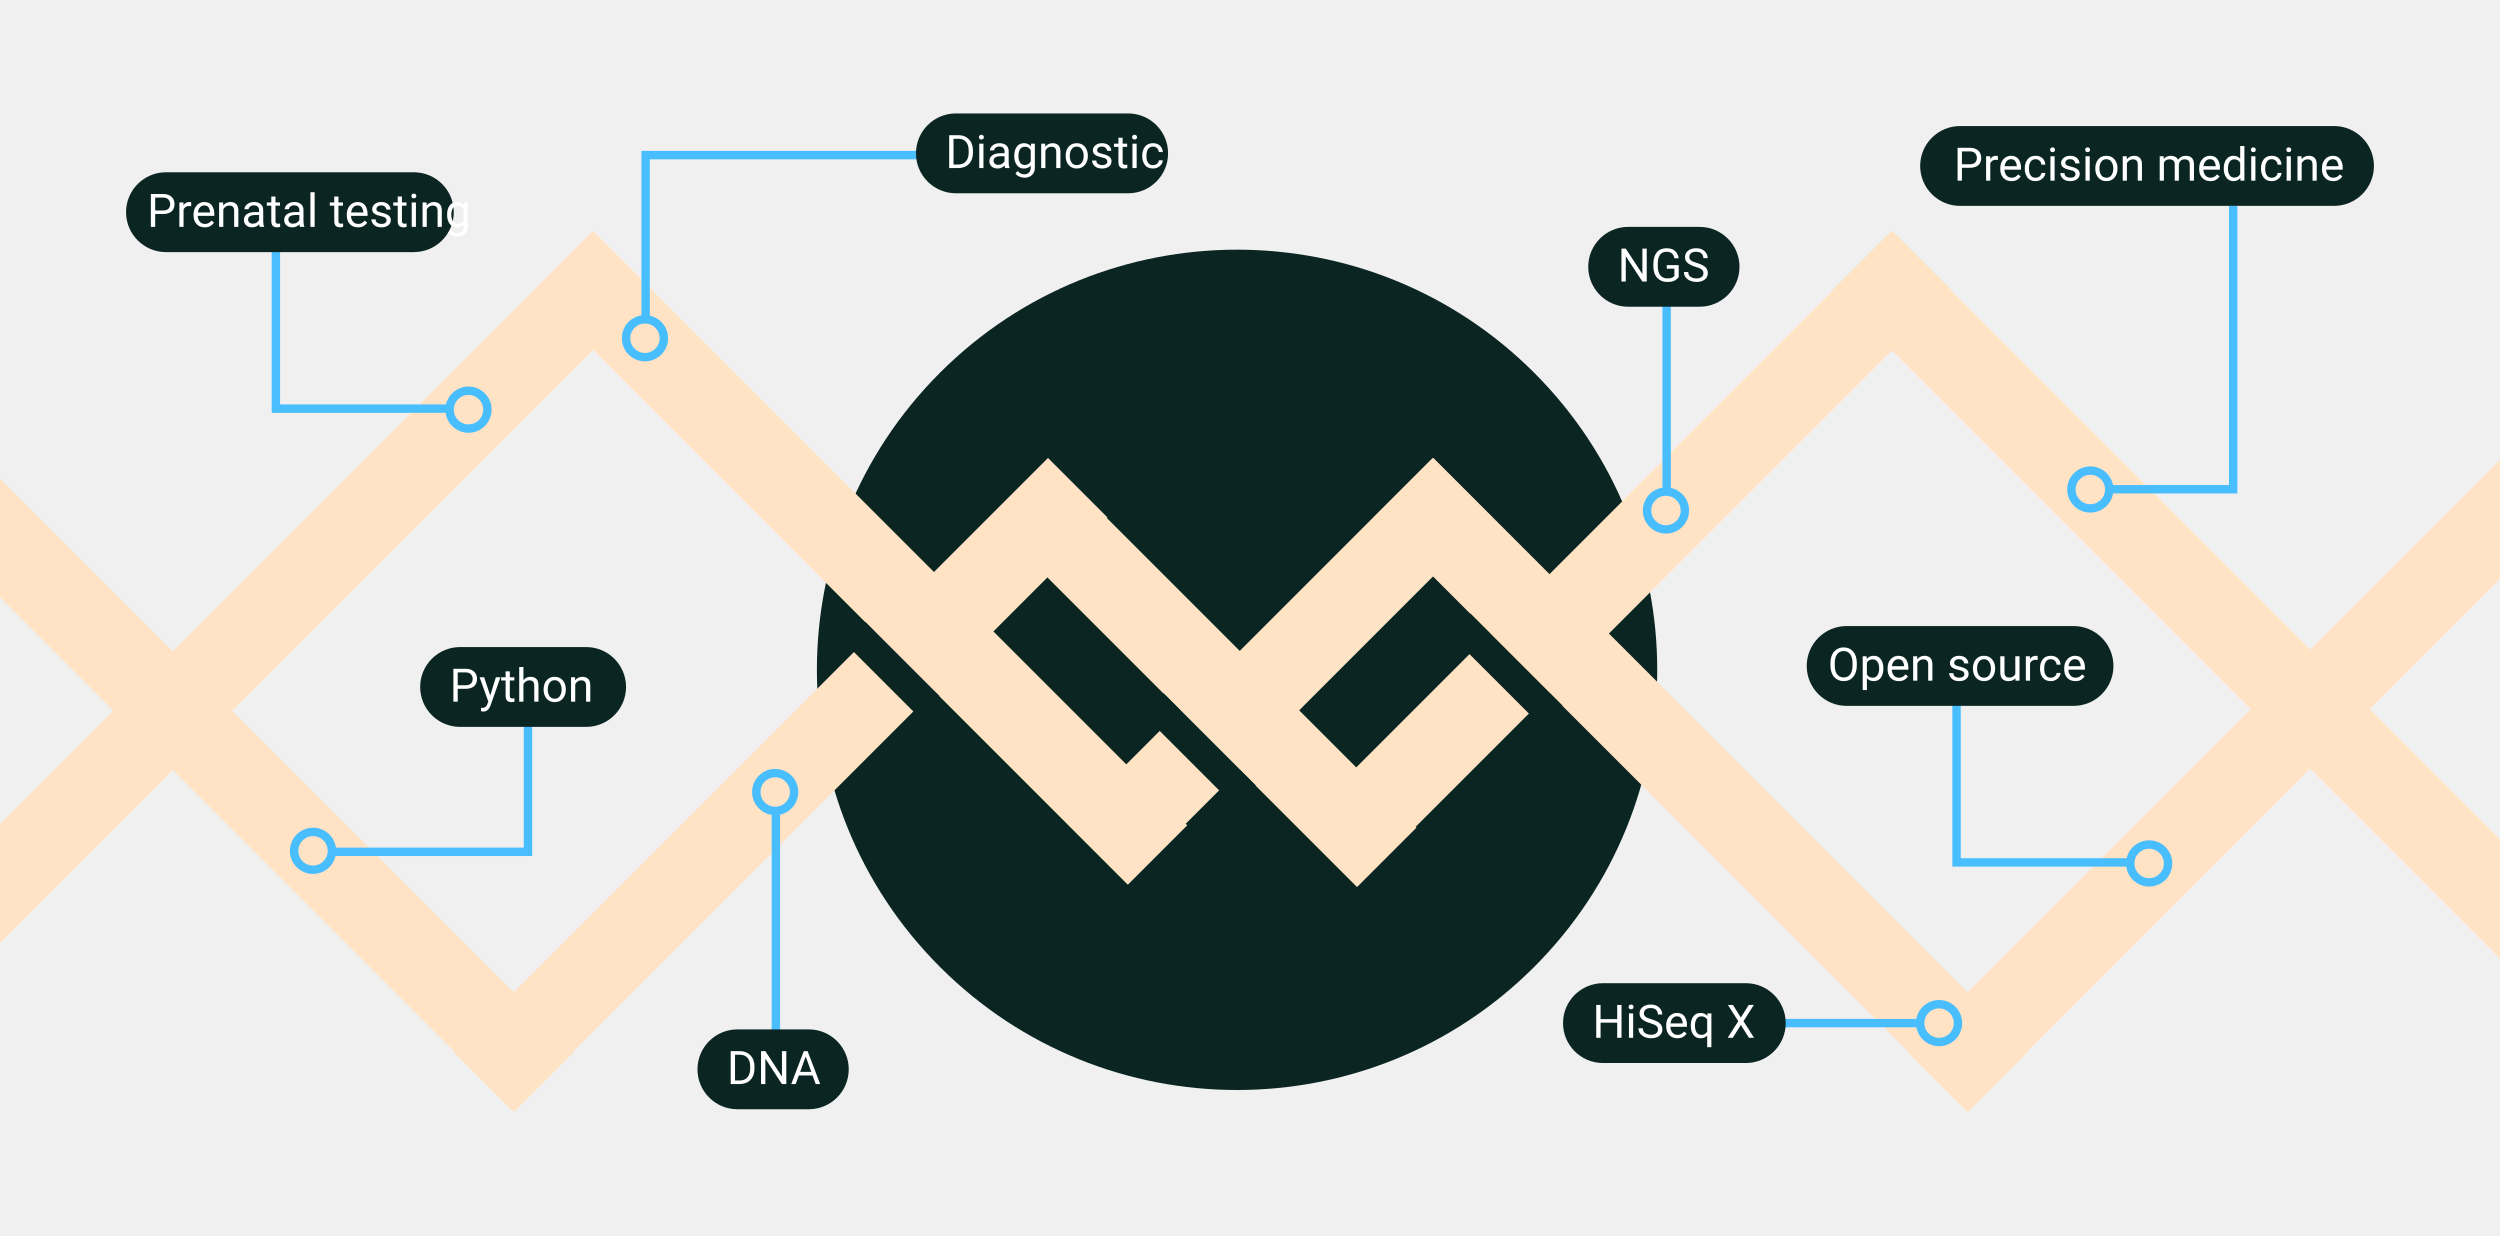
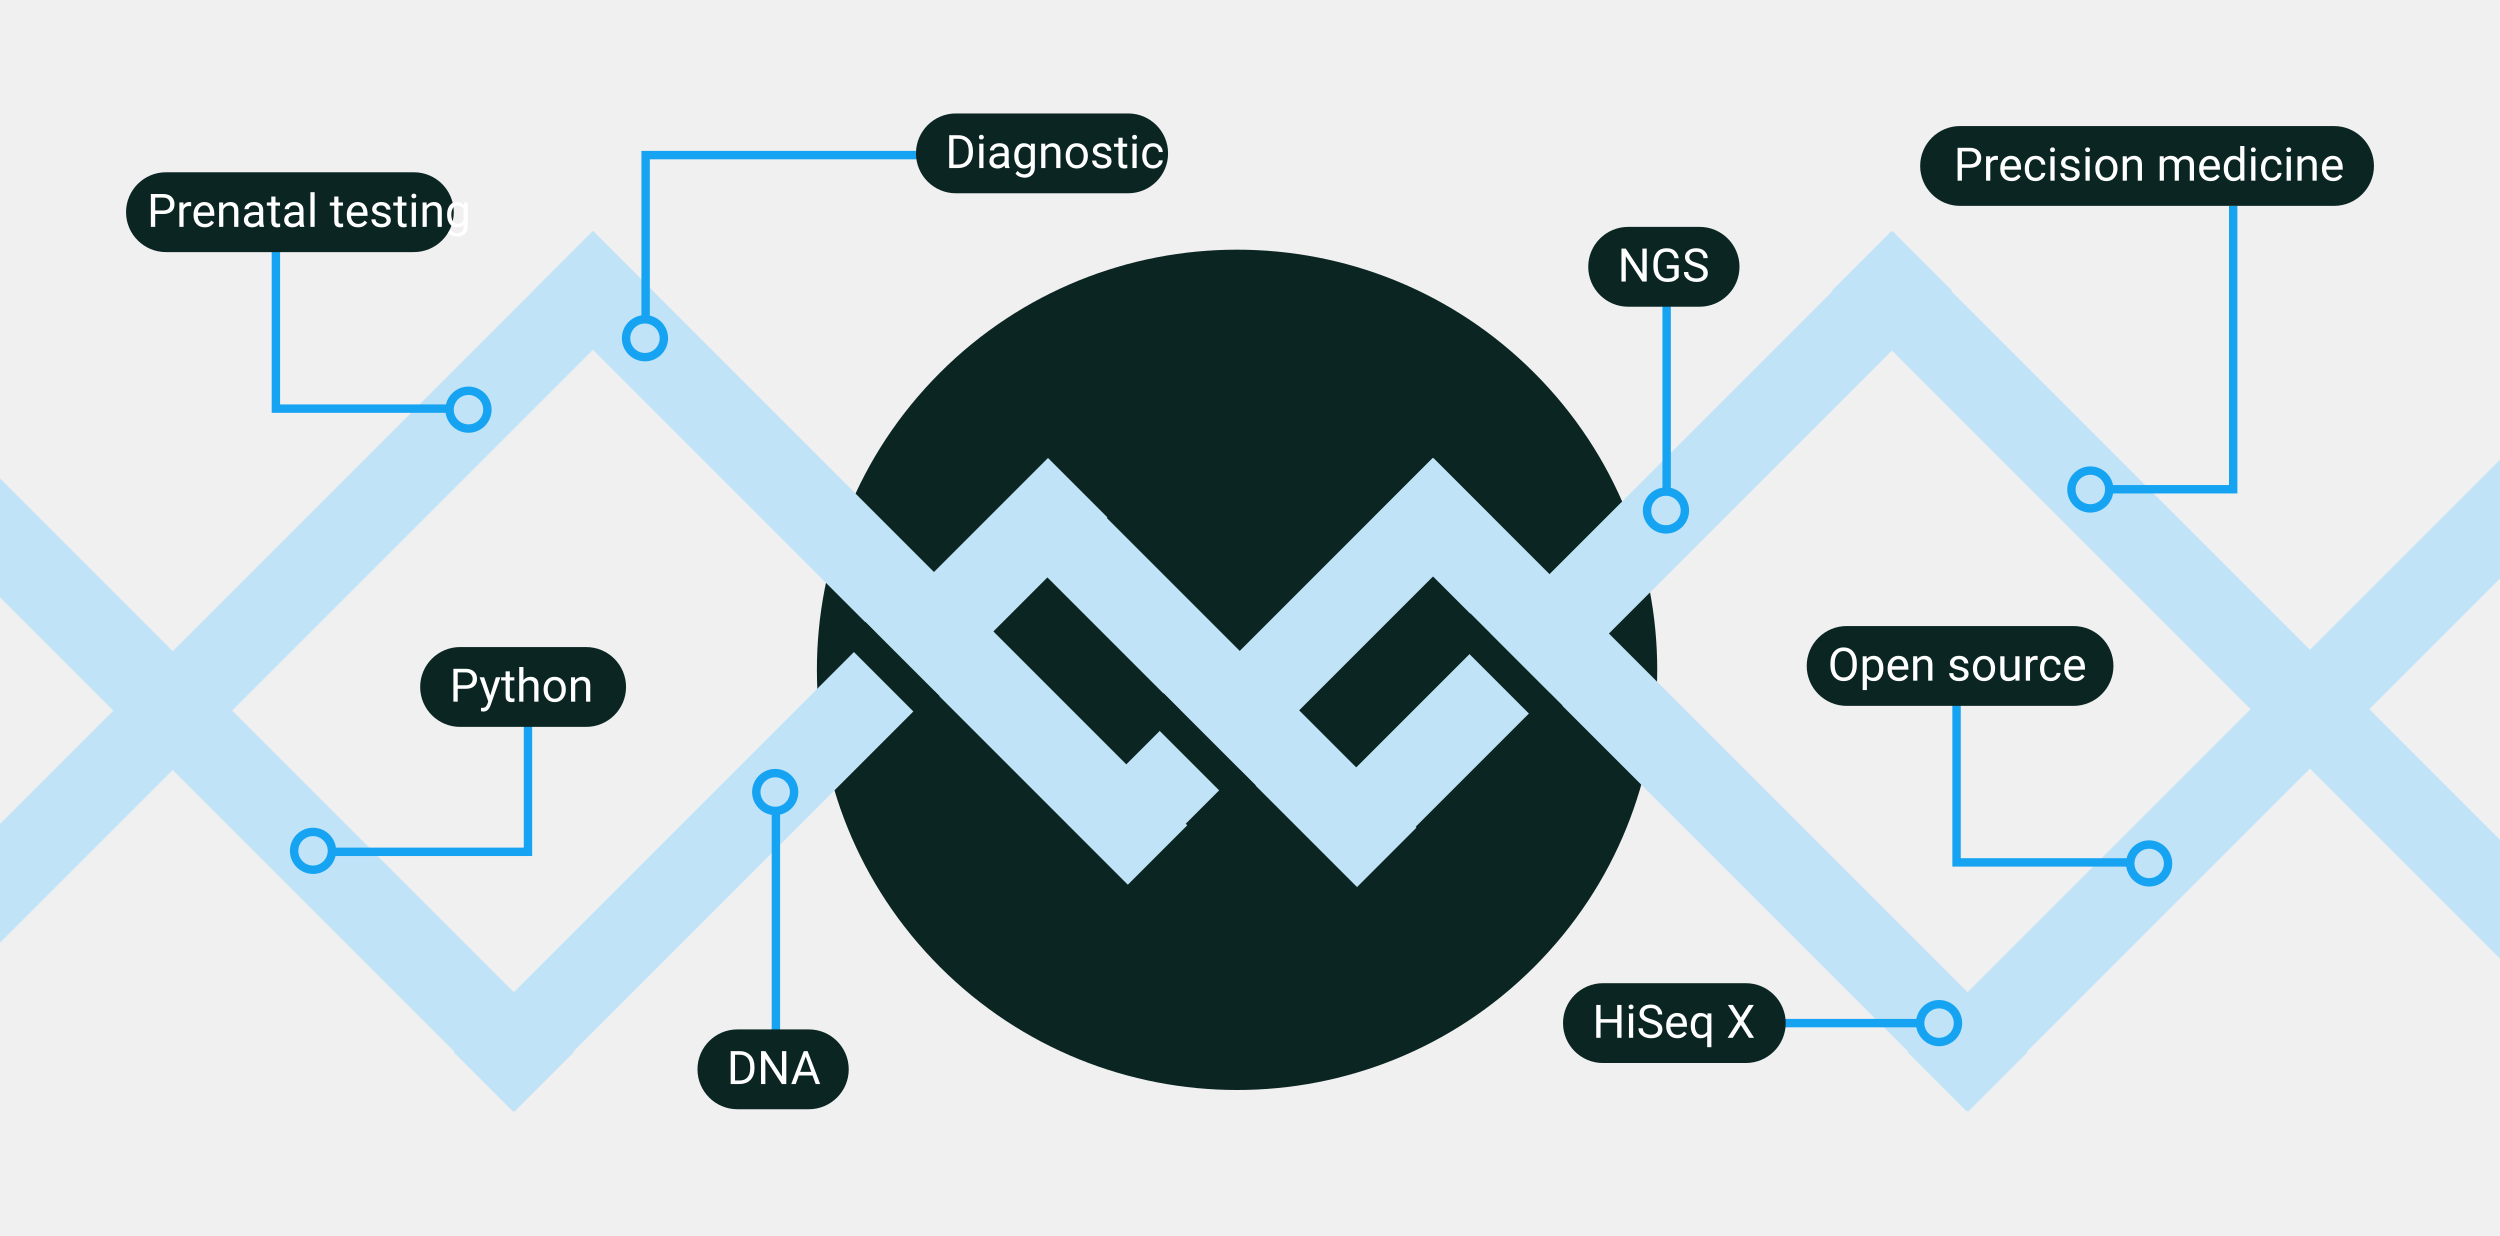
<svg xmlns="http://www.w3.org/2000/svg" width="595px" height="294px" viewBox="0 0 595 294" version="1.1">
  <defs />
  <g id="Page-1" stroke="none" stroke-width="1" fill="none" fill-rule="evenodd">
    <g id="graphic-white">
      <g id="graphic" transform="translate(-65, -193)">
        <g id="logo-color" transform="translate(366.2813, 365.8671) rotate(-225) translate(-366.2813, -365.8671) translate(111.2813, 103.8671)">
          <path d="M250.343,376.358 C305.572,376.358 350.343,331.587 350.343,276.358 C350.343,221.13 305.572,176.358 250.343,176.358 C195.115,176.358 150.343,221.13 150.343,276.358 C150.343,331.587 195.115,376.358 250.343,376.358 Z" id="Mask" fill="#0b2622" />
-           <g id="DNA" transform="translate(0.792893, 0.792893)" fill="#FFE3C4">
+           <g id="DNA" transform="translate(0.792893, 0.792893)" fill="#c1e3f7">
            <rect id="Rectangle-7" x="65.405" y="219.094" width="200" height="20" />
            <rect id="Rectangle-7" x="180.979" y="258.301" width="123" height="20" />
            <rect id="Rectangle-7" x="245.717" y="323.038" width="200" height="20" />
            <rect id="Rectangle-7-Copy-4" x="284.128" y="437.818" width="225" height="20" />
            <rect id="Rectangle-7" transform="translate(294.098, 357.7872) rotate(-270) translate(-294.098, -357.7872) " x="194.098" y="347.787" width="200" height="20" />
            <rect id="Rectangle-7-Copy-3" transform="translate(435.5193, 422.8411) rotate(-270) translate(-435.5193, -422.8411) " x="335.519" y="412.841" width="200" height="20" />
            <rect id="Rectangle-7" transform="translate(255.9142, 280.3217) rotate(-270) translate(-255.9142, -280.3217) " x="194.414" y="270.322" width="123" height="20" />
            <rect id="Rectangle-7" transform="translate(190.8604, 178.1821) rotate(-270) translate(-190.8604, -178.1821) " x="90.86" y="168.182" width="200" height="20" />
            <rect id="Rectangle-7-Copy-2" transform="translate(75.60198, 120.2912) rotate(-270) translate(-75.60198, -120.2912) " x="-43.398" y="110.291" width="238" height="20" />
            <rect id="Rectangle-7-Copy" transform="translate(101.0578, 88.37955) rotate(-180) translate(-101.0578, -88.37955) " x="1.058" y="78.38" width="200" height="20" />
          </g>
          <g id="Shadows" transform="translate(85.43503, 73.01367)">
            <rect id="Rectangle-12-Copy" fill="none" transform="translate(4.394878, 15.94199) rotate(-270) translate(-4.394878, -15.94199) " x="-11.105" y="12.442" width="31" height="7" />
            <rect id="Rectangle-12-Copy-2" fill="none" transform="translate(364.3122, 378.6878) rotate(-270) translate(-364.3122, -378.6878) " x="348.812" y="375.188" width="31" height="7" />
            <rect id="Rectangle-12" fill="#0b2622" transform="translate(119.6533, 158.0705) rotate(-270) translate(-119.6533, -158.0705) " x="104.153" y="154.57" width="31" height="7" />
            <rect id="Rectangle-12" fill="#0b2622" transform="translate(184.7071, 196.2542) rotate(-270) translate(-184.7071, -196.2542) " x="169.207" y="192.754" width="31" height="7" />
            <rect id="Rectangle-12" fill="#0b2622" transform="translate(222.8909, 261.4796) rotate(-270) translate(-222.8909, -261.4796) " x="210.391" y="257.98" width="25" height="7" />
          </g>
        </g>
        <g id="words" transform="translate(95, 220)">
          <g id="prenatal" transform="translate(0, 14)">
-             <polyline id="Path-1" stroke="#48BEFF" stroke-width="2" points="35.66 18.109 35.66 56.253 77.369 56.253" />
-             <circle id="Oval-2" stroke="#48BEFF" stroke-width="2" cx="81.5" cy="56.5" r="4.5" />
+             <polyline id="Path-1" stroke="#16a4f2" stroke-width="2" points="35.66 18.109 35.66 56.253 77.369 56.253" />
+             <circle id="Oval-2" stroke="#16a4f2" stroke-width="2" cx="81.5" cy="56.5" r="4.5" />
            <rect id="Rectangle-18" fill="#0b2622" x="0" y="0" width="78" height="19" rx="9.5" />
            <text id="prenatal" font-family="Roboto-Medium, Roboto" font-size="11" font-weight="400" fill="#FFFFFF">
              <tspan x="5" y="13">Prenatal testing</tspan>
            </text>
          </g>
          <g id="open-source" transform="translate(400, 122)">
-             <polyline id="Path-1" stroke="#48BEFF" stroke-width="2" points="35.66 18.109 35.66 56.253 77.369 56.253" />
-             <circle id="Oval-2" stroke="#48BEFF" stroke-width="2" cx="81.5" cy="56.5" r="4.5" />
+             <polyline id="Path-1" stroke="#16a4f2" stroke-width="2" points="35.66 18.109 35.66 56.253 77.369 56.253" />
+             <circle id="Oval-2" stroke="#16a4f2" stroke-width="2" cx="81.5" cy="56.5" r="4.5" />
            <rect id="Rectangle-18" fill="#0b2622" x="0" y="0" width="73" height="19" rx="9.5" />
            <text id="Open-source" font-family="Roboto-Medium, Roboto" font-size="11" font-weight="400" fill="#FFFFFF">
              <tspan x="5" y="13">Open source</tspan>
            </text>
          </g>
          <g id="diagnostics" transform="translate(40, 127)">
-             <polyline id="Path-1" stroke="#48BEFF" stroke-width="2" points="55.66 18.109 55.66 48.732 8.78 48.732" />
-             <circle id="Oval-2" stroke="#48BEFF" stroke-width="2" cx="4.5" cy="48.5" r="4.5" />
+             <polyline id="Path-1" stroke="#16a4f2" stroke-width="2" points="55.66 18.109 55.66 48.732 8.78 48.732" />
+             <circle id="Oval-2" stroke="#16a4f2" stroke-width="2" cx="4.5" cy="48.5" r="4.5" />
            <g id="Rectangle-18-+-Python" transform="translate(30, 0)">
              <rect id="Rectangle-18" fill="#0b2622" x="0" y="0" width="49" height="19" rx="9.5" />
              <text id="Python" font-family="Roboto-Medium, Roboto" font-size="11" font-weight="400" fill="#FFFFFF">
                <tspan x="7" y="13">Python</tspan>
              </text>
            </g>
          </g>
          <g id="precision" transform="translate(427, 3)">
-             <polyline id="Path-1" stroke="#48BEFF" stroke-width="2" points="74.5 19 74.5 86.442 45.344 86.442" />
-             <circle id="Oval-2" stroke="#48BEFF" stroke-width="2" cx="40.5" cy="86.5" r="4.5" />
+             <polyline id="Path-1" stroke="#16a4f2" stroke-width="2" points="74.5 19 74.5 86.442 45.344 86.442" />
+             <circle id="Oval-2" stroke="#16a4f2" stroke-width="2" cx="40.5" cy="86.5" r="4.5" />
            <g id="text">
              <rect id="Rectangle-18" fill="#0b2622" x="0" y="0" width="108" height="19" rx="9.5" />
              <text id="Precision-medicine" font-family="Roboto-Medium, Roboto" font-size="11" font-weight="400" fill="#FFFFFF">
                <tspan x="8" y="13">Precision medicine</tspan>
              </text>
            </g>
          </g>
          <g id="DNA" transform="translate(136, 157)">
-             <path d="M18.66,62.947 L18.66,9.248" id="Path-1" stroke="#48BEFF" stroke-width="2" />
-             <circle id="Oval-2" stroke="#48BEFF" stroke-width="2" cx="18.5" cy="4.5" r="4.5" />
+             <path d="M18.66,62.947 L18.66,9.248" id="Path-1" stroke="#16a4f2" stroke-width="2" />
+             <circle id="Oval-2" stroke="#16a4f2" stroke-width="2" cx="18.5" cy="4.5" r="4.5" />
            <g id="text" transform="translate(0, 61)">
              <rect id="Rectangle-18" fill="#0b2622" x="0" y="0" width="36" height="19" rx="9.5" />
              <text id="DNA" font-family="Roboto-Medium, Roboto" font-size="11" font-weight="400" fill="#FFFFFF">
                <tspan x="7" y="13">DNA</tspan>
              </text>
            </g>
          </g>
          <g id="NGS" transform="translate(348, 27)">
-             <path d="M18.66,63.539 L18.66,18.248" id="Path-1" stroke="#48BEFF" stroke-width="2" />
-             <circle id="Oval-2" stroke="#48BEFF" stroke-width="2" cx="18.5" cy="67.5" r="4.5" />
+             <path d="M18.66,63.539 L18.66,18.248" id="Path-1" stroke="#16a4f2" stroke-width="2" />
+             <circle id="Oval-2" stroke="#16a4f2" stroke-width="2" cx="18.5" cy="67.5" r="4.5" />
            <g id="text">
              <rect id="Rectangle-18" fill="#0b2622" x="0" y="0" width="36" height="19" rx="9.5" />
              <text id="NGS" font-family="Roboto-Medium, Roboto" font-size="11" font-weight="400" fill="#FFFFFF">
                <tspan x="7" y="13">NGS</tspan>
              </text>
            </g>
          </g>
          <g id="cancer" transform="translate(119, 0)">
-             <polyline id="Path-1" stroke="#48BEFF" stroke-width="2" points="4.66 49.539 4.66 9.915 70.707 9.915" />
-             <circle id="Oval-2" stroke="#48BEFF" stroke-width="2" cx="4.5" cy="53.5" r="4.5" />
+             <polyline id="Path-1" stroke="#16a4f2" stroke-width="2" points="4.66 49.539 4.66 9.915 70.707 9.915" />
+             <circle id="Oval-2" stroke="#16a4f2" stroke-width="2" cx="4.5" cy="53.5" r="4.5" />
            <g id="text" transform="translate(69, 0)">
              <rect id="Rectangle-18" fill="#0b2622" x="0" y="0" width="60" height="19" rx="9.5" />
              <text id="Cancer" font-family="Roboto-Medium, Roboto" font-size="11" font-weight="400" fill="#FFFFFF">
                <tspan x="7" y="13">Diagnostic</tspan>
              </text>
            </g>
          </g>
          <g id="hiseq-x" transform="translate(342, 207)">
-             <path d="M85.004,9.5 L52,9.5" id="Path-1" stroke="#48BEFF" stroke-width="2" />
-             <circle id="Oval-2" stroke="#48BEFF" stroke-width="2" cx="89.5" cy="9.5" r="4.5" />
+             <path d="M85.004,9.5 L52,9.5" id="Path-1" stroke="#16a4f2" stroke-width="2" />
+             <circle id="Oval-2" stroke="#16a4f2" stroke-width="2" cx="89.5" cy="9.5" r="4.5" />
            <g id="text">
              <rect id="Rectangle-18" fill="#0b2622" x="0" y="0" width="53" height="19" rx="9.5" />
              <text id="HiSeq-X" font-family="Roboto-Medium, Roboto" font-size="11" font-weight="400" fill="#FFFFFF">
                <tspan x="7" y="13">HiSeq X</tspan>
              </text>
            </g>
          </g>
        </g>
      </g>
    </g>
  </g>
</svg>
